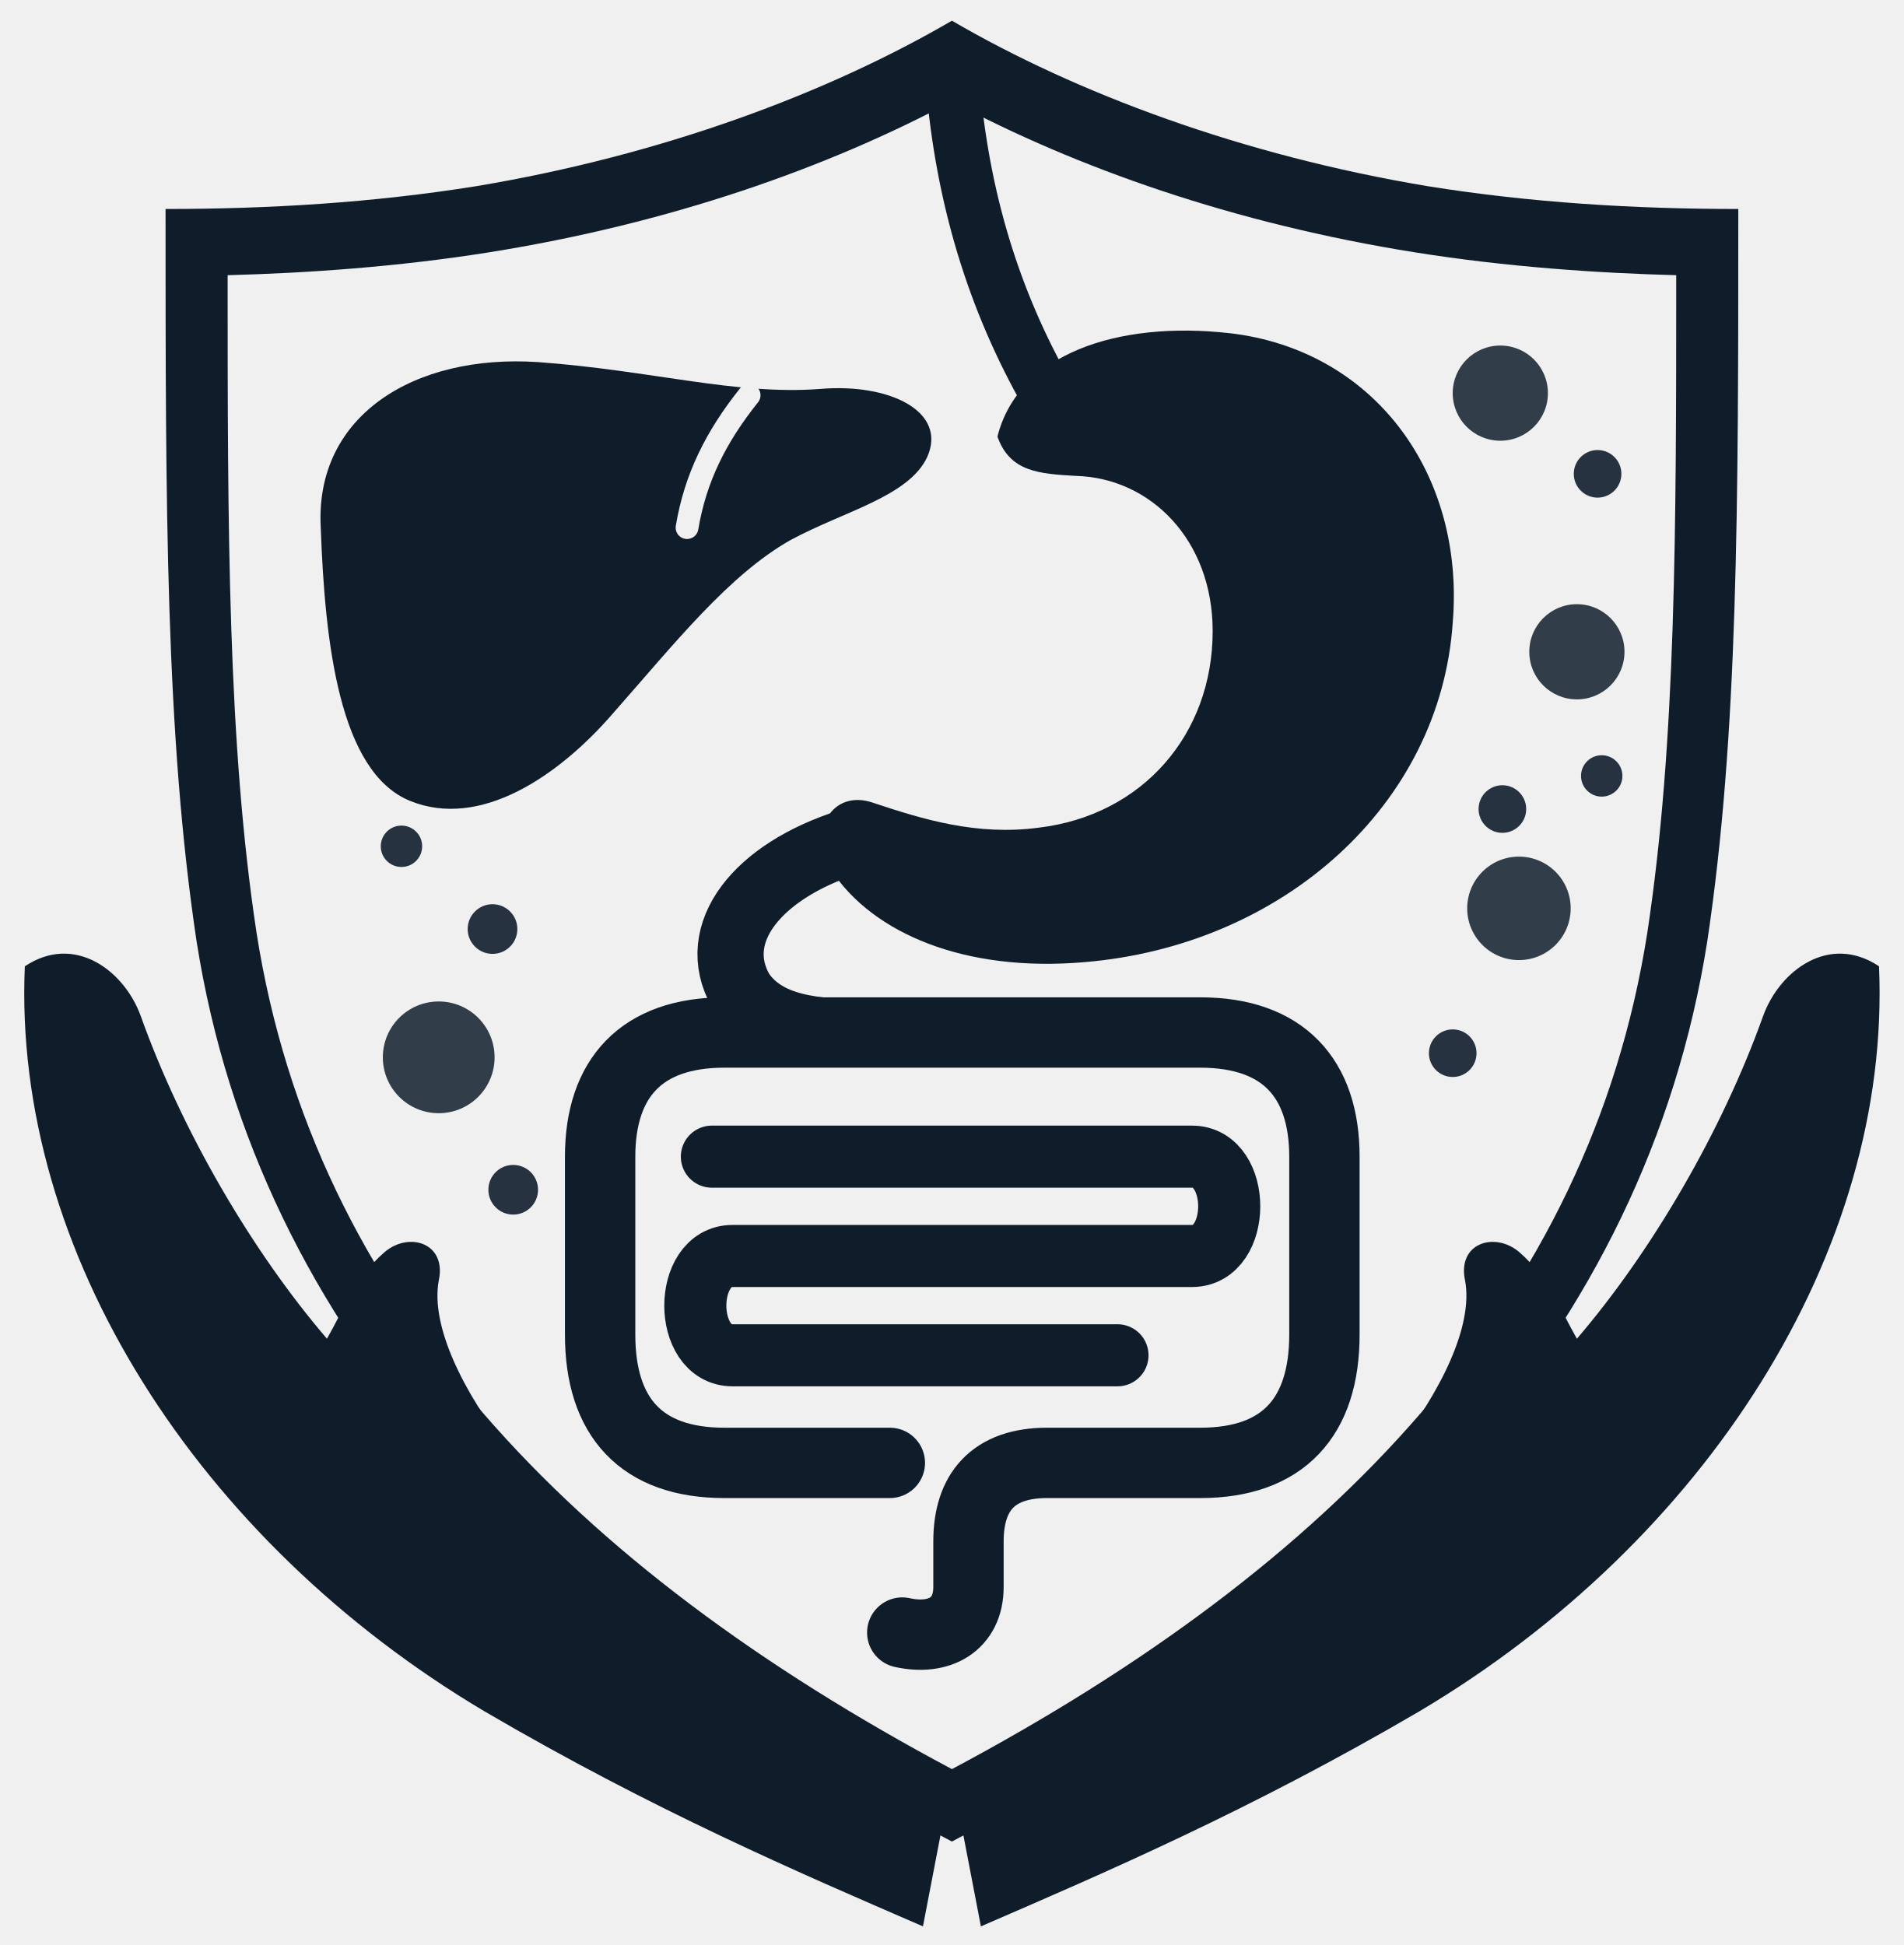
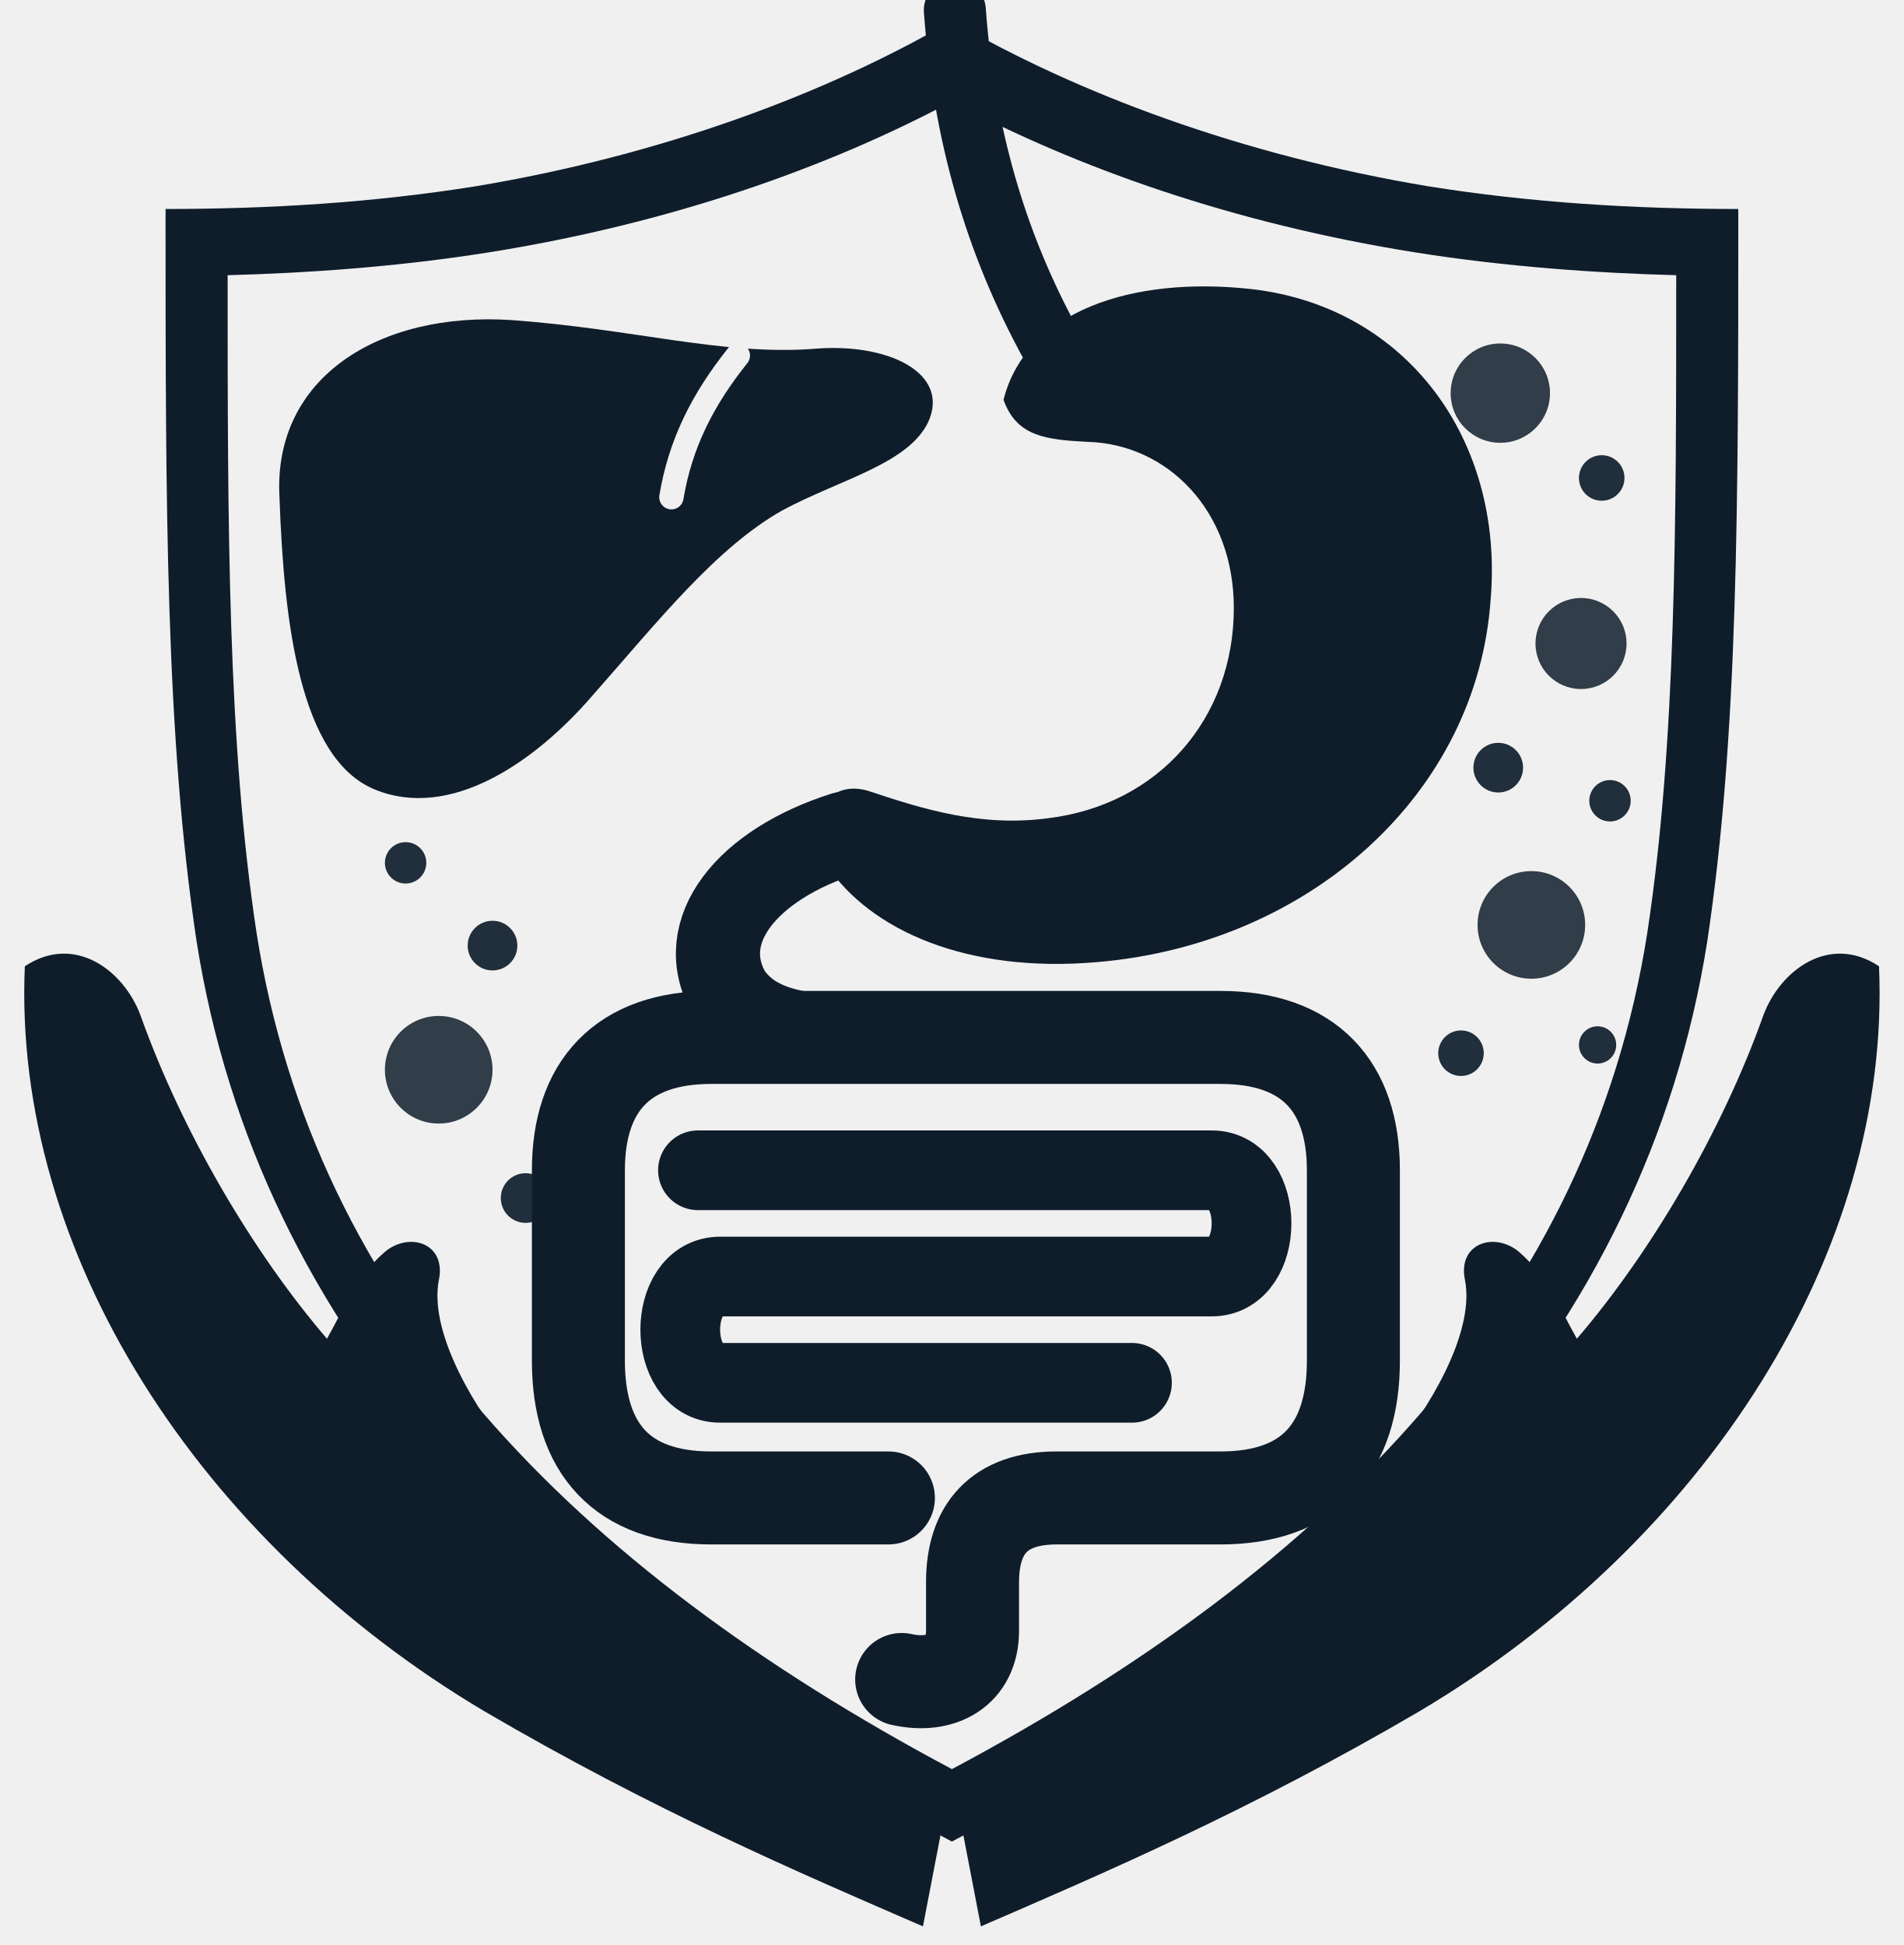
<svg xmlns="http://www.w3.org/2000/svg" viewBox="4 5.5 92 94" role="img">
  <defs>
-     <mask id="sc7lobe" maskUnits="userSpaceOnUse" x="0" y="0" width="100" height="100">
+     <mask id="sc9lobe" maskUnits="userSpaceOnUse" x="0" y="0" width="100" height="100">
      <rect width="100" height="100" fill="#fff" />
      <path d="M40.2 24.6 C38.6 26.6 37.6 28.6 37.2 31" stroke="#000" stroke-width="1.1" fill="none" stroke-linecap="round" />
    </mask>
  </defs>
  <path d="M50 6.5 C56 10 64 13 73 14.5 C78 15.3 83 15.6 88 15.6 C88 30 88 41 86.5 51 C83.5 70 70 84 50 94.5 C30 84 16.5 70 13.5 51 C12 41 12 30 12 15.6 C17 15.6 22 15.3 27 14.5 C36 13 44 10 50 6.5 Z M50 10.4 C56 13.6 63.6 16.3 72.4 17.7 C76.8 18.4 81.2 18.7 85 18.8 C85 31 85 41.4 83.6 50.6 C80.8 68.4 68.4 81.2 50 91 C31.6 81.2 19.2 68.4 16.4 50.6 C15 41.4 15 31 15 18.8 C18.8 18.7 23.2 18.4 27.6 17.7 C36.4 16.3 44 13.6 50 10.4 Z" fill-rule="evenodd" fill="#0f1d2b" />
-   <path d="M50 9 C50.4 14.5 51.8 19.5 54.4 24.2" fill="none" stroke="#0f1d2b" stroke-width="2.6" stroke-linecap="round" />
-   <path d="M19.5 31 C19.2 25.6 24 22.6 30 23 C35.5 23.4 39.5 24.6 43.6 24.3 C47 24 49.8 25.4 48.8 27.6 C47.9 29.5 44.8 30.2 42.2 31.6 C39.2 33.3 36.6 36.6 33.6 40 C31 43 27.2 45.6 23.8 44.2 C20.4 42.8 19.7 36.6 19.5 31 Z" fill="#0f1d2b" mask="url(#sc7lobe)" />
-   <path d="M52.2 26.6 C53.2 22.6 58 21 63.4 21.6 C70.4 22.4 74.8 28.4 74.2 35.6 C73.6 44.4 66 51.2 56.4 52 C50.6 52.5 46.2 50.6 44.2 47.6 C43 45.7 44.2 43.6 46.2 44.3 C48.6 45.1 51.2 45.9 54.2 45.5 C59.2 44.9 62.6 41 62.6 36 C62.6 31.6 59.6 28.6 56 28.5 C54.2 28.4 52.8 28.3 52.2 26.6 Z" fill="#0f1d2b" />
-   <path d="M45 46.2 C40.6 47.6 38.2 50.6 39.8 53.4 C41 55.2 43.4 55.4 46 55.4" fill="none" stroke="#0f1d2b" stroke-width="3.2" stroke-linecap="round" />
-   <path d="M46 55.4 L62 55.4 C66 55.4 68 57.6 68 61.4 L68 70 C68 74 66 76.2 62 76.2 L54.6 76.2 C52 76.2 50.8 77.6 50.8 80 L50.8 82.2 C50.8 84 49.4 84.8 47.6 84.4 M46 55.4 L39 55.4 C35 55.4 33 57.6 33 61.4 L33 70 C33 74 35 76.2 39 76.2 L47 76.2" fill="none" stroke="#0f1d2b" stroke-width="3.4" stroke-linecap="round" stroke-linejoin="round" />
-   <path d="M38.4 61.4 L61.6 61.4 C64 61.4 64 66.2 61.6 66.2 L39.4 66.2 C37 66.2 37 71 39.4 71 L58 71" fill="none" stroke="#0f1d2b" stroke-width="3" stroke-linecap="round" stroke-linejoin="round" />
-   <circle cx="76.5" cy="24.5" r="2.3" fill="#0f1d2b" opacity="0.85" />
-   <circle cx="81.2" cy="28.4" r="1.15" fill="#0f1d2b" opacity="0.9" />
-   <circle cx="80.2" cy="37" r="2.3" fill="#0f1d2b" opacity="0.85" />
-   <circle cx="76.6" cy="44.6" r="1.15" fill="#0f1d2b" opacity="0.9" />
-   <circle cx="81.4" cy="43" r="1" fill="#0f1d2b" opacity="0.9" />
-   <circle cx="77.4" cy="49.4" r="2.5" fill="#0f1d2b" opacity="0.85" />
-   <circle cx="74.2" cy="56.4" r="1.15" fill="#0f1d2b" opacity="0.9" />
-   <circle cx="23.4" cy="46.4" r="1" fill="#0f1d2b" opacity="0.9" />
-   <circle cx="27.8" cy="50.4" r="1.2" fill="#0f1d2b" opacity="0.9" />
-   <circle cx="25.2" cy="56.6" r="2.7" fill="#0f1d2b" opacity="0.85" />
-   <circle cx="28.8" cy="63" r="1.2" fill="#0f1d2b" opacity="0.9" />
+   <g transform="translate(48 52) scale(1.07) translate(-48 -52)">
+     <path d="M50 9 C50.4 14.5 51.8 19.5 54.4 24.2" fill="none" stroke="#0f1d2b" stroke-width="2.8" stroke-linecap="round" />
+     <path d="M19.5 31 C19.2 25.6 24 22.6 30 23 C35.5 23.4 39.5 24.6 43.6 24.3 C47 24 49.8 25.4 48.8 27.6 C47.9 29.5 44.8 30.2 42.2 31.6 C39.2 33.3 36.6 36.6 33.6 40 C31 43 27.2 45.6 23.8 44.2 C20.4 42.8 19.7 36.6 19.5 31 Z" fill="#0f1d2b" mask="url(#sc9lobe)" />
+     <path d="M52.2 26.6 C53.2 22.6 58 21 63.4 21.6 C70.4 22.4 74.8 28.4 74.2 35.6 C73.6 44.4 66 51.2 56.4 52 C50.6 52.5 46.2 50.6 44.2 47.6 C43 45.7 44.2 43.6 46.2 44.3 C48.6 45.1 51.2 45.9 54.2 45.5 C59.2 44.9 62.6 41 62.6 36 C62.6 31.6 59.6 28.6 56 28.5 C54.2 28.4 52.8 28.3 52.2 26.6 Z" fill="#0f1d2b" />
+     <path d="M45 46.2 C40.6 47.6 38.2 50.6 39.8 53.4 C41 55.2 43.4 55.4 46 55.4" fill="none" stroke="#0f1d2b" stroke-width="3.8" stroke-linecap="round" />
+     <path d="M46 55.4 L62 55.4 C66 55.4 68 57.6 68 61.4 L68 70 C68 74 66 76.2 62 76.2 L54.6 76.2 C52 76.2 50.8 77.6 50.8 80 L50.8 82.2 C50.8 84 49.4 84.8 47.6 84.4 M46 55.4 L39 55.4 C35 55.4 33 57.6 33 61.4 L33 70 C33 74 35 76.2 39 76.2 L47 76.2" fill="none" stroke="#0f1d2b" stroke-width="4.2" stroke-linecap="round" stroke-linejoin="round" />
+     <path d="M38.4 61.4 L61.6 61.4 C64 61.4 64 66.2 61.6 66.2 L39.4 66.2 C37 66.2 37 71 39.4 71 L58 71" fill="none" stroke="#0f1d2b" stroke-width="3.6" stroke-linecap="round" stroke-linejoin="round" />
+   </g>
+   <circle cx="76.5" cy="24.5" r="2.4" fill="#0f1d2b" opacity="0.85" />
+   <circle cx="81.4" cy="28.6" r="1.1" fill="#0f1d2b" opacity="0.92" />
+   <circle cx="80.4" cy="36.6" r="2.2" fill="#0f1d2b" opacity="0.85" />
+   <circle cx="76.4" cy="42.6" r="1.2" fill="#0f1d2b" opacity="0.92" />
+   <circle cx="81.8" cy="44.2" r="1" fill="#0f1d2b" opacity="0.92" />
+   <circle cx="78" cy="50.2" r="2.6" fill="#0f1d2b" opacity="0.85" />
+   <circle cx="74.6" cy="56.4" r="1.1" fill="#0f1d2b" opacity="0.92" />
+   <circle cx="81.2" cy="56" r="0.9" fill="#0f1d2b" opacity="0.92" />
+   <circle cx="23.6" cy="47.2" r="1" fill="#0f1d2b" opacity="0.92" />
+   <circle cx="27.8" cy="51.2" r="1.2" fill="#0f1d2b" opacity="0.92" />
+   <circle cx="25.2" cy="57.2" r="2.6" fill="#0f1d2b" opacity="0.85" />
+   <circle cx="29.4" cy="63.4" r="1.2" fill="#0f1d2b" opacity="0.92" />
  <path d="M5.2 52.2 C4.6 66 13.6 80 27.4 88.2 C35.6 93 42.6 96 48.6 98.6 L49.6 93.4 C42.4 88.6 34.4 82.6 28.6 75.6 C26.4 72.8 24.8 69.6 25.2 67.4 C25.6 65.6 23.8 65 22.6 66 C21.2 67.2 20.6 68.8 19.8 70.2 C16.2 66 12.8 60.2 10.8 54.6 C10 52.4 7.6 50.6 5.2 52.2 Z" fill="#0f1d2b" />
  <path d="M 94.8 52.2 C 95.4 66 86.4 80 72.6 88.2 C 64.4 93 57.4 96 51.4 98.6 L 50.4 93.4 C 57.6 88.6 65.6 82.6 71.4 75.6 C 73.6 72.8 75.2 69.6 74.8 67.4 C 74.4 65.6 76.2 65 77.4 66 C 78.8 67.2 79.4 68.8 80.2 70.2 C 83.8 66 87.2 60.2 89.2 54.6 C 90 52.4 92.4 50.6 94.8 52.2 Z" fill="#0f1d2b" />
</svg>
